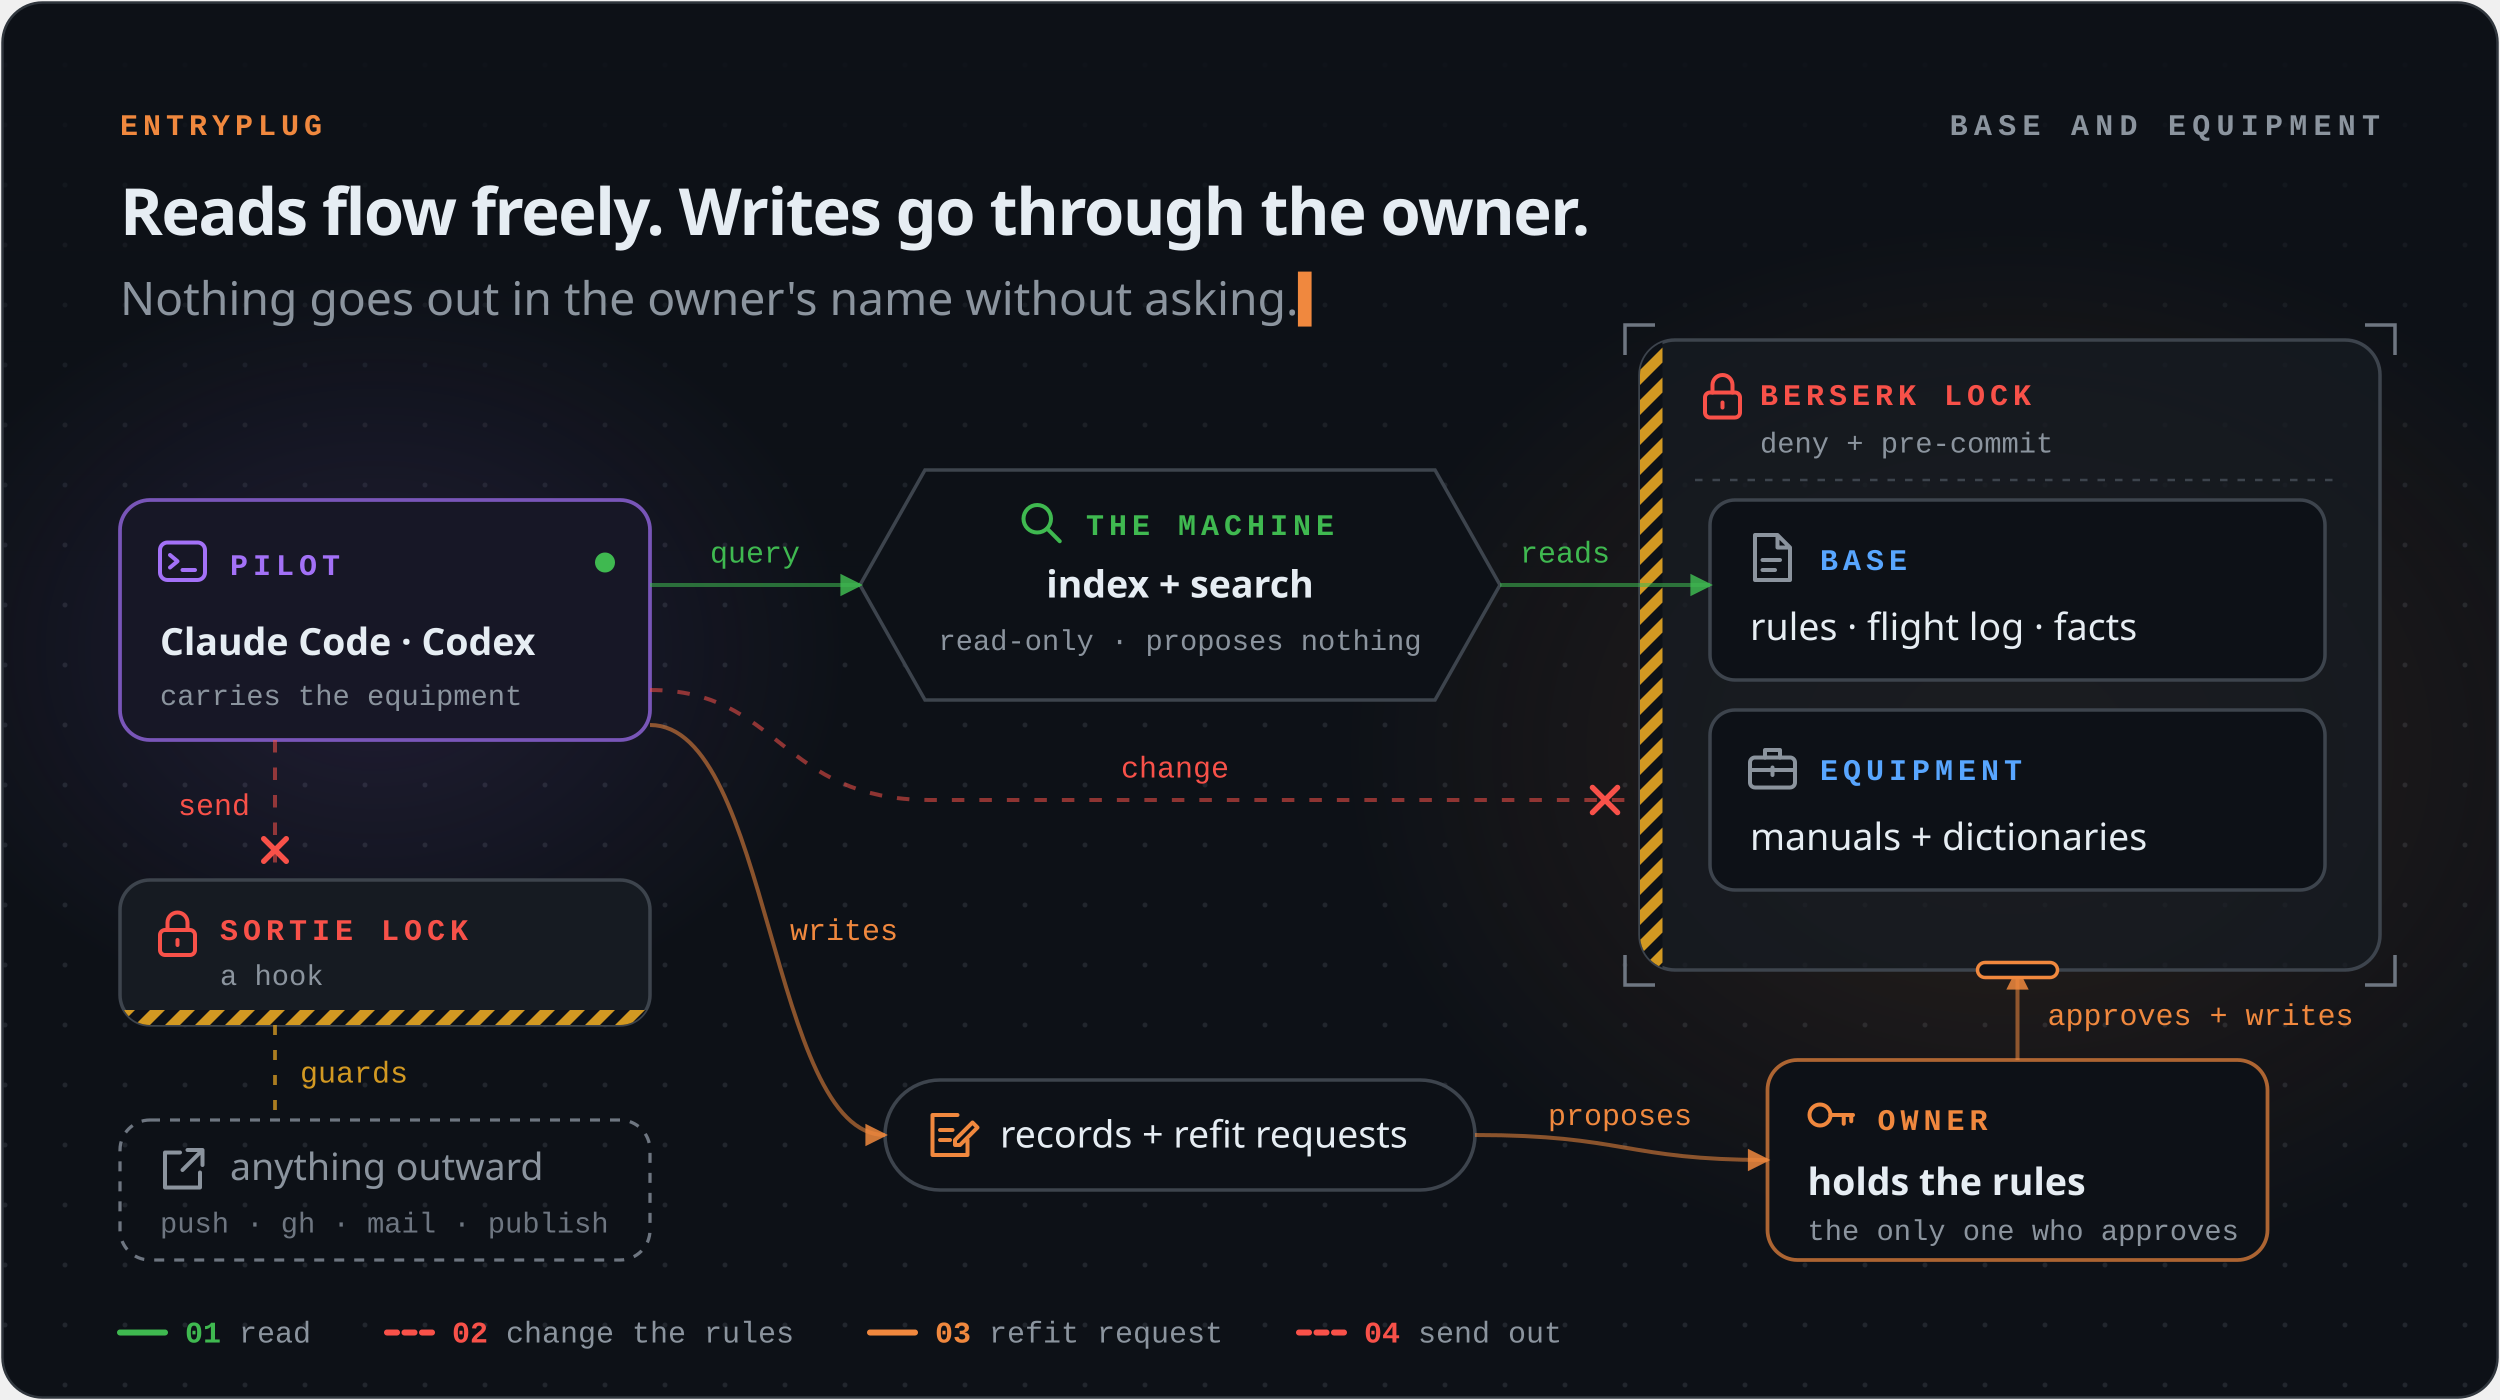
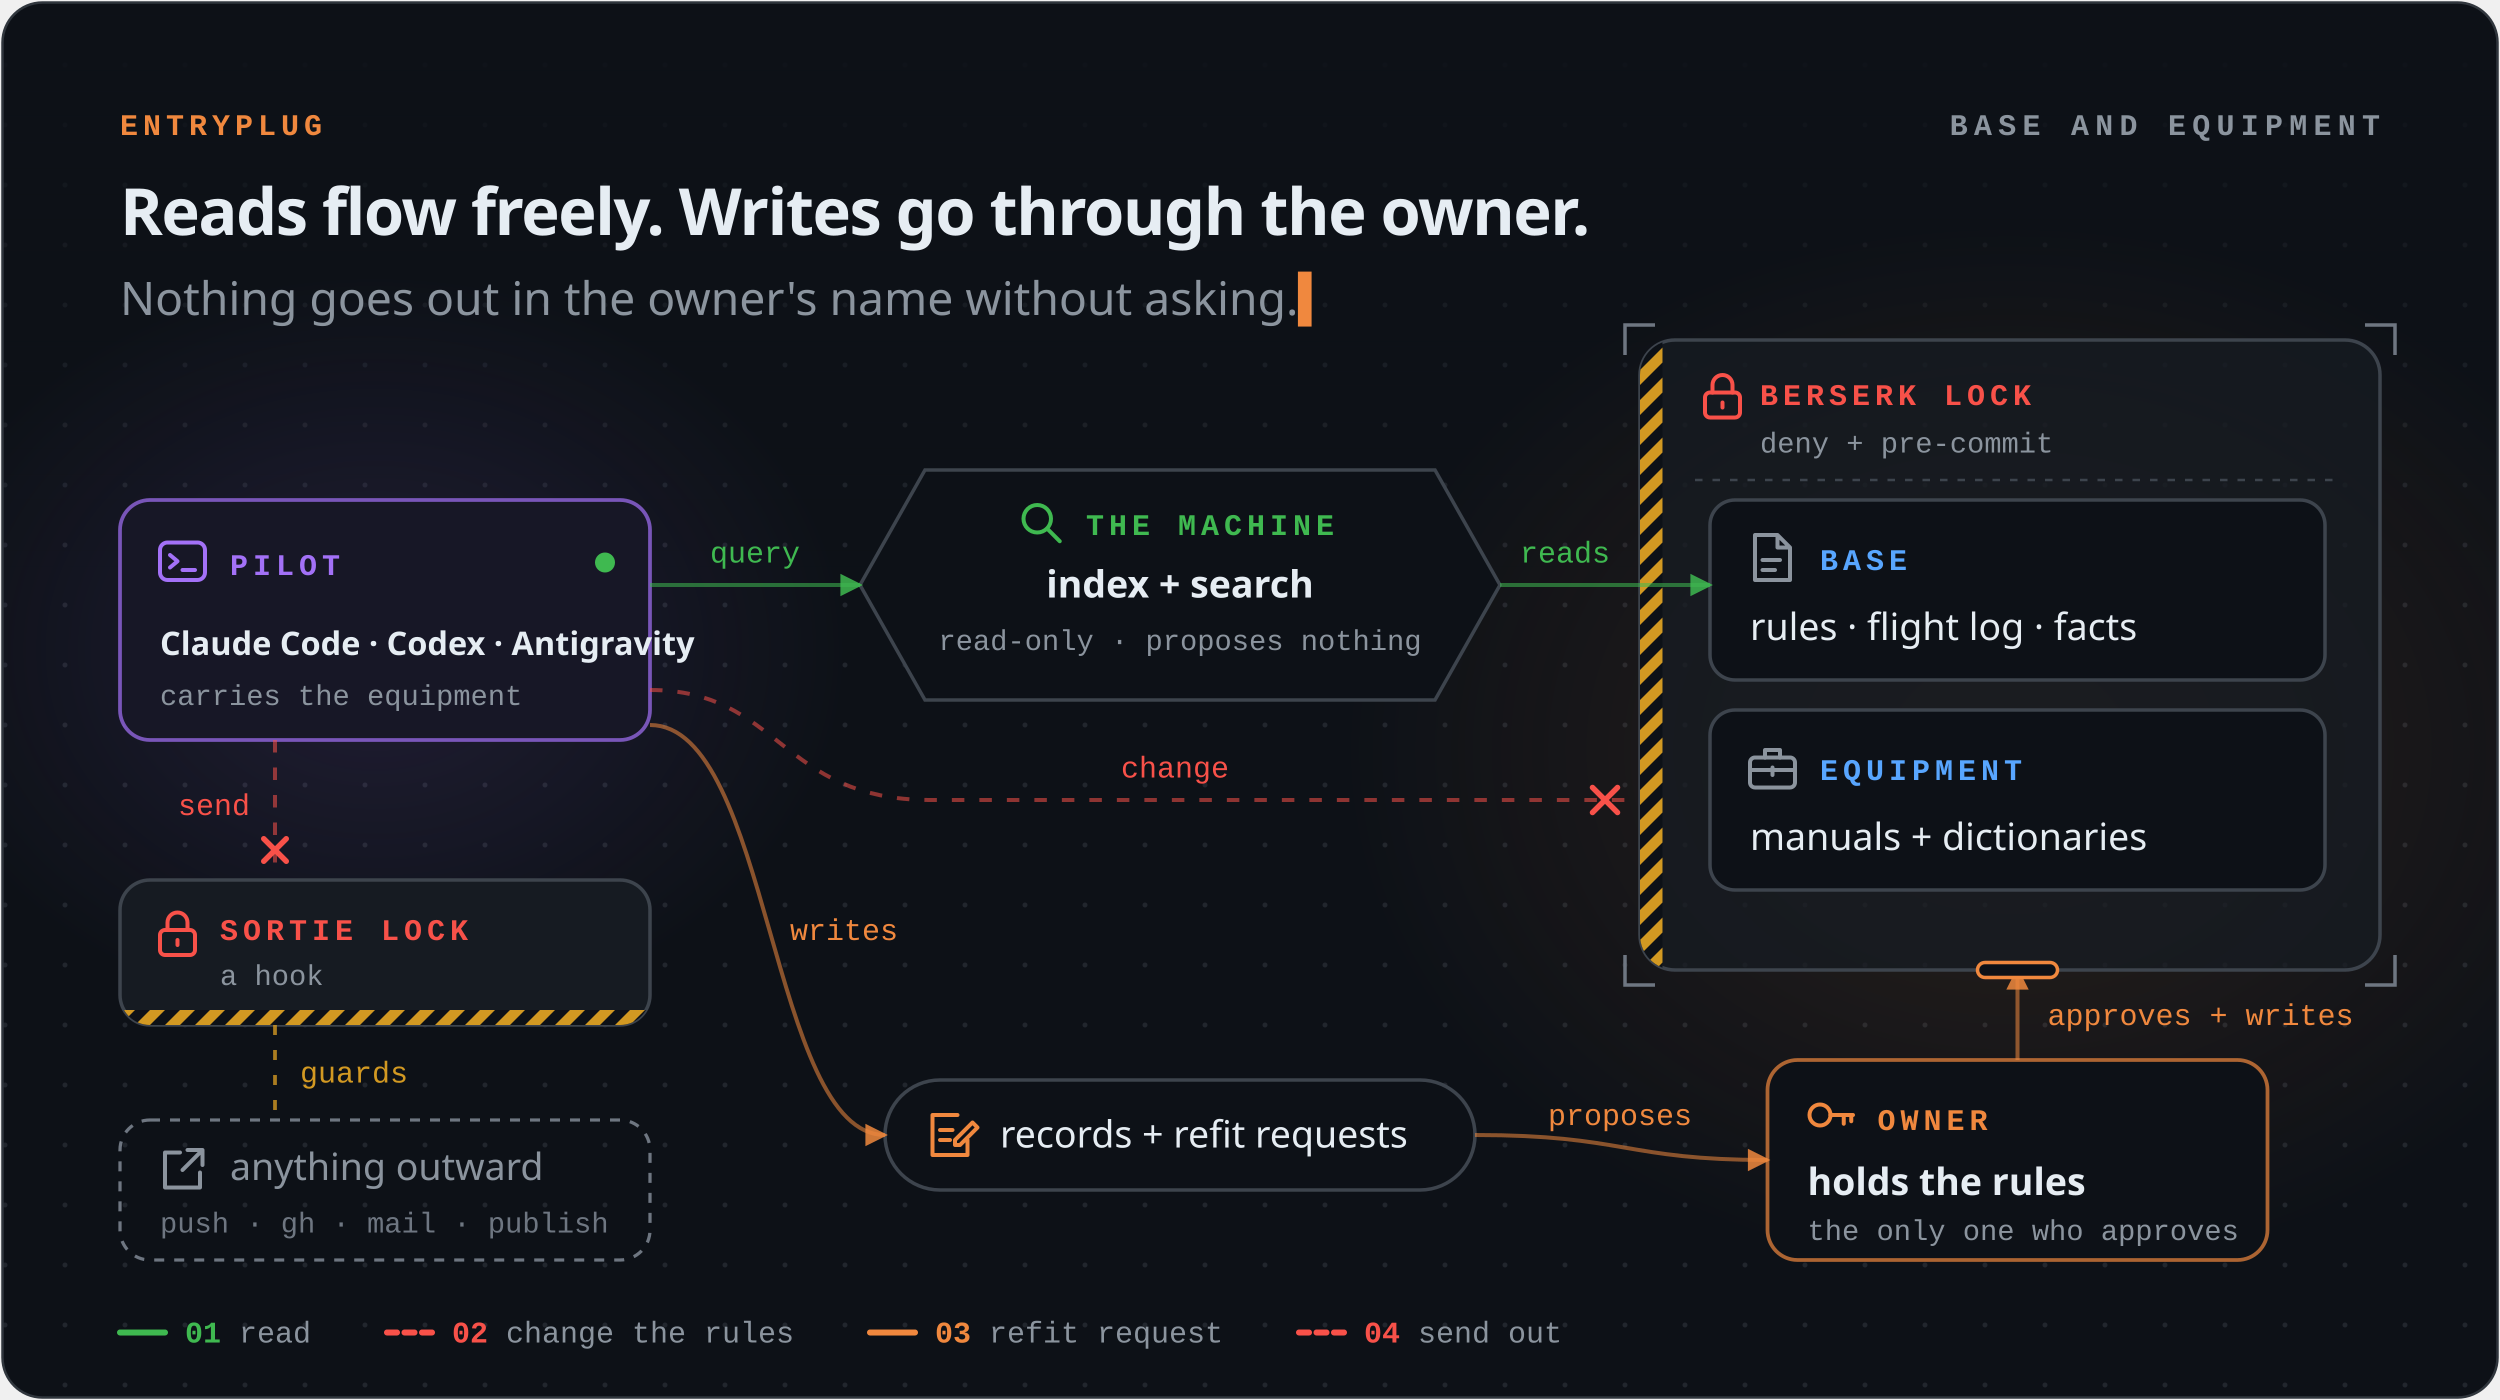
<svg xmlns="http://www.w3.org/2000/svg" width="1000" height="560" viewBox="0 0 1000 560" role="img" aria-labelledby="title desc">
  <style>
.title{font-family:-apple-system, BlinkMacSystemFont, 'Segoe UI', 'Noto Sans', Helvetica, Arial, sans-serif;font-size:26px;font-weight:700;letter-spacing:-0.6px}
.subt{font-family:-apple-system, BlinkMacSystemFont, 'Segoe UI', 'Noto Sans', Helvetica, Arial, sans-serif;font-size:18.5px}
.kick{font-family:ui-monospace, SFMono-Regular, 'SF Mono', Menlo, Consolas, 'Liberation Mono', monospace;font-size:12px;font-weight:700;letter-spacing:2px}
.hc{font-weight:600;letter-spacing:2.5px}
.node{font-family:-apple-system, BlinkMacSystemFont, 'Segoe UI', 'Noto Sans', Helvetica, Arial, sans-serif;font-size:15px}
.b{font-weight:600}
.small{font-family:ui-monospace, SFMono-Regular, 'SF Mono', Menlo, Consolas, 'Liberation Mono', monospace;font-size:11.5px}
.lbl{font-family:ui-monospace, SFMono-Regular, 'SF Mono', Menlo, Consolas, 'Liberation Mono', monospace;font-size:12px}
.legend{font-family:ui-monospace, SFMono-Regular, 'SF Mono', Menlo, Consolas, 'Liberation Mono', monospace;font-size:12px}
.ringed,.pop{transform-box:fill-box;transform-origin:center}
.cursor{animation:blink 1.1s steps(1) infinite}
.breathe{animation:breathe 2.4s ease-in-out infinite}
.ants{stroke-dasharray:4 6;animation:ants 1.2s linear infinite}
@keyframes blink{0%{opacity:1}50%{opacity:0}}
@keyframes breathe{0%,100%{opacity:.35}50%{opacity:1}}
@keyframes ants{to{stroke-dashoffset:-20}}
@keyframes hz12{to{transform:translateY(-12px)}}
@keyframes f1{0%,36.83%{opacity:0}37.92%{opacity:1.0}40.83%{opacity:1.0}46.67%,100%{opacity:0}}
@keyframes f2{0%,36.83%{opacity:0}37.50%{opacity:1.0}40.83%{opacity:1.0}46.67%,100%{opacity:0}}
@keyframes f3{0%,36.83%{opacity:0}37.92%{opacity:1.0}41.67%{opacity:1.0}47.50%,100%{opacity:0}}
@keyframes f4{0%,17.92%{opacity:0}20.42%{opacity:1.0}26.67%{opacity:1.0}31.67%,100%{opacity:0}}
@keyframes f5{0%,70.42%{opacity:0}72.92%{opacity:1.0}79.17%{opacity:1.0}84.17%,100%{opacity:0}}
@keyframes f6{0%,17.92%{opacity:0}20.42%{opacity:1.0}26.67%{opacity:1.0}31.67%,100%{opacity:0}}
@keyframes f7{0%,70.42%{opacity:0}72.92%{opacity:1.0}79.17%{opacity:1.0}84.17%,100%{opacity:0}}
@keyframes r8{0%,1.67%{opacity:0;transform:scale(1)}2.67%{opacity:.9;transform:scale(1)}13.33%{opacity:0;transform:scale(1.113,1.250)}100%{opacity:0}}
@keyframes r9{0%,29.17%{opacity:0;transform:scale(1)}30.17%{opacity:.9;transform:scale(1)}40.83%{opacity:0;transform:scale(1.113,1.250)}100%{opacity:0}}
@keyframes r10{0%,46.67%{opacity:0;transform:scale(1)}47.67%{opacity:.9;transform:scale(1)}58.33%{opacity:0;transform:scale(1.113,1.250)}100%{opacity:0}}
@keyframes r11{0%,80.00%{opacity:0;transform:scale(1)}81.00%{opacity:.9;transform:scale(1)}91.67%{opacity:0;transform:scale(1.113,1.250)}100%{opacity:0}}
@keyframes r12{0%,8.75%{opacity:0;transform:scale(1)}9.75%{opacity:.9;transform:scale(1)}20.42%{opacity:0;transform:scale(1.160,1.360)}100%{opacity:0}}
@keyframes f13{0%,8.75%{opacity:0}10.83%{opacity:1.0}25.00%{opacity:1.0}30.00%,100%{opacity:0}}
@keyframes f14{0%,52.92%{opacity:0}55.00%{opacity:1.0}76.67%{opacity:1.0}81.67%,100%{opacity:0}}
@keyframes r15{0%,52.92%{opacity:0;transform:scale(1)}53.92%{opacity:.9;transform:scale(1)}64.58%{opacity:0;transform:scale(1.102,1.545)}100%{opacity:0}}
@keyframes r16{0%,62.08%{opacity:0;transform:scale(1)}63.08%{opacity:.9;transform:scale(1)}73.75%{opacity:0;transform:scale(1.120,1.300)}100%{opacity:0}}
@keyframes f17{0%,62.08%{opacity:0}64.17%{opacity:1.0}77.50%{opacity:1.0}82.50%,100%{opacity:0}}
@keyframes f18{0%,85.83%{opacity:0}86.67%{opacity:1.0}90.00%{opacity:1.0}95.83%,100%{opacity:0}}
@keyframes f19{0%,69.17%{opacity:0}70.00%{opacity:1.0}75.00%{opacity:1.0}80.00%,100%{opacity:0}}
@keyframes p20{0%,2.92%{stroke-dashoffset:42.00;opacity:0}3.32%{opacity:1}9.17%{stroke-dashoffset:-100;opacity:1}9.67%,100%{stroke-dashoffset:-100;opacity:0}}
@keyframes p21{0%,12.08%{stroke-dashoffset:42.00;opacity:0}12.48%{opacity:1}18.33%{stroke-dashoffset:-100;opacity:1}18.83%,100%{stroke-dashoffset:-100;opacity:0}}
@keyframes p22{0%,30.00%{stroke-dashoffset:13.89;opacity:0}30.40%{opacity:1}37.08%{stroke-dashoffset:-100;opacity:1}37.58%,100%{stroke-dashoffset:-100;opacity:0}}
@keyframes p23{0%,47.50%{stroke-dashoffset:23.10;opacity:0}47.90%{opacity:1}53.33%{stroke-dashoffset:-100;opacity:1}53.83%,100%{stroke-dashoffset:-100;opacity:0}}
@keyframes p24{0%,56.25%{stroke-dashoffset:39.11;opacity:0}56.65%{opacity:1}62.50%{stroke-dashoffset:-100;opacity:1}63.00%,100%{stroke-dashoffset:-100;opacity:0}}
@keyframes p25{0%,65.42%{stroke-dashoffset:42.00;opacity:0}65.82%{opacity:1}69.58%{stroke-dashoffset:-100;opacity:1}70.08%,100%{stroke-dashoffset:-100;opacity:0}}
@keyframes p26{0%,80.83%{stroke-dashoffset:42.00;opacity:0}81.23%{opacity:1}86.00%{stroke-dashoffset:-100;opacity:1}86.50%,100%{stroke-dashoffset:-100;opacity:0}}
@keyframes b27{0%,37.08%{opacity:0;transform:scale(.6)}38.42%{opacity:1;transform:scale(1.1)}39.75%{opacity:1;transform:scale(1)}45.83%{opacity:1;transform:scale(1)}49.17%,100%{opacity:0;transform:scale(1)}}
@keyframes b28{0%,86.25%{opacity:0;transform:scale(.6)}87.58%{opacity:1;transform:scale(1.1)}88.92%{opacity:1;transform:scale(1)}94.17%{opacity:1;transform:scale(1)}97.50%,100%{opacity:0;transform:scale(1)}}
@keyframes f29{0%,1.67%{opacity:0}3.75%{opacity:1.0}26.67%{opacity:1.0}29.17%,100%{opacity:0}}
@keyframes f30{0%,29.17%{opacity:0}31.25%{opacity:1.0}44.17%{opacity:1.0}46.67%,100%{opacity:0}}
@keyframes f31{0%,46.67%{opacity:0}48.75%{opacity:1.0}77.50%{opacity:1.0}80.00%,100%{opacity:0}}
@keyframes f32{0%,80.00%{opacity:0}82.08%{opacity:1.0}95.83%{opacity:1.0}98.33%,100%{opacity:0}}
@media (prefers-reduced-motion:reduce){*{animation:none!important}}
</style>
  <defs>
    <pattern id="dots" width="24" height="24" patternUnits="userSpaceOnUse">
      <circle cx="2" cy="2" r="1" fill="#21262d" />
    </pattern>
    <linearGradient id="fade" x1="0" y1="0" x2="0" y2="1">
      <stop offset="0" stop-color="#0d1117" stop-opacity="1" />
      <stop offset=".42" stop-color="#0d1117" stop-opacity="0" />
    </linearGradient>
    <radialGradient id="halo-o" cx="50%" cy="50%" r="50%">
      <stop offset="0" stop-color="#f0883e" stop-opacity="0.13" />
      <stop offset="1" stop-color="#f0883e" stop-opacity="0" />
    </radialGradient>
    <radialGradient id="halo-p" cx="50%" cy="50%" r="50%">
      <stop offset="0" stop-color="#a371f7" stop-opacity="0.13" />
      <stop offset="1" stop-color="#a371f7" stop-opacity="0" />
    </radialGradient>
    <filter id="glow" filterUnits="userSpaceOnUse" x="0" y="0" width="1000" height="560">
      <feGaussianBlur stdDeviation="2.4" result="b" />
      <feMerge>
        <feMergeNode in="b" />
        <feMergeNode in="SourceGraphic" />
      </feMerge>
    </filter>
    <clipPath id="card">
      <rect x="1" y="1" width="998" height="558" rx="16" />
    </clipPath>
    <marker id="ar-3fb950" viewBox="0 0 10 10" refX="8" refY="5" markerWidth="7" markerHeight="7" orient="auto-start-reverse">
      <path d="M1,1 L9,5 L1,9 z" fill="#3fb950" fill-opacity="0.85" />
    </marker>
    <marker id="ar-f0883e" viewBox="0 0 10 10" refX="8" refY="5" markerWidth="7" markerHeight="7" orient="auto-start-reverse">
      <path d="M1,1 L9,5 L1,9 z" fill="#f0883e" fill-opacity="0.85" />
    </marker>
    <marker id="ar-f85149" viewBox="0 0 10 10" refX="8" refY="5" markerWidth="7" markerHeight="7" orient="auto-start-reverse">
      <path d="M1,1 L9,5 L1,9 z" fill="#f85149" fill-opacity="0.85" />
    </marker>
  </defs>
  <rect x="1" y="1" width="998" height="558" rx="16" fill="#0d1117" />
  <g clip-path="url(#card)">
    <rect width="1000" height="560" fill="url(#dots)" />
    <rect width="1000" height="560" fill="url(#fade)" />
    <ellipse cx="804" cy="300" rx="270" ry="210" fill="url(#halo-o)" />
    <ellipse cx="150" cy="260" rx="190" ry="150" fill="url(#halo-p)" />
  </g>
  <rect x="1" y="1" width="998" height="558" rx="16" fill="none" stroke="#30363d" />
  <text x="48" y="54" class="kick hk" fill="#f0883e">ENTRYPLUG</text>
  <text x="952" y="54" class="kick hc" fill="#8b949e" text-anchor="end">BASE AND EQUIPMENT</text>
  <text x="48" y="94" class="title" fill="#e6edf3">Reads flow freely. Writes go through the owner.</text>
  <text x="48" y="126" class="subt" fill="#8b949e">Nothing goes out in the owner's name without asking.<tspan class="cursor" fill="#f0883e"> ▍</tspan>
  </text>
  <clipPath id="vclip">
    <rect x="656" y="136" width="296" height="252" rx="14" />
  </clipPath>
  <rect x="656" y="136" width="296" height="252" rx="14" fill="#161b22" fill-opacity="0.75" stroke="#3d444d" stroke-width="1.4" />
  <g clip-path="url(#vclip)">
    <clipPath id="hzv">
      <rect x="656" y="136" width="9" height="252" />
    </clipPath>
    <g clip-path="url(#hzv)">
      <rect x="656" y="136" width="9" height="252" fill="#0d1117" />
      <g class="hz" style="animation:hz12 1.6s linear infinite">
        <path d="M370,134 L376,134 L108,402 L102,402 z M382,134 L388,134 L120,402 L114,402 z M394,134 L400,134 L132,402 L126,402 z M406,134 L412,134 L144,402 L138,402 z M418,134 L424,134 L156,402 L150,402 z M430,134 L436,134 L168,402 L162,402 z M442,134 L448,134 L180,402 L174,402 z M454,134 L460,134 L192,402 L186,402 z M466,134 L472,134 L204,402 L198,402 z M478,134 L484,134 L216,402 L210,402 z M490,134 L496,134 L228,402 L222,402 z M502,134 L508,134 L240,402 L234,402 z M514,134 L520,134 L252,402 L246,402 z M526,134 L532,134 L264,402 L258,402 z M538,134 L544,134 L276,402 L270,402 z M550,134 L556,134 L288,402 L282,402 z M562,134 L568,134 L300,402 L294,402 z M574,134 L580,134 L312,402 L306,402 z M586,134 L592,134 L324,402 L318,402 z M598,134 L604,134 L336,402 L330,402 z M610,134 L616,134 L348,402 L342,402 z M622,134 L628,134 L360,402 L354,402 z M634,134 L640,134 L372,402 L366,402 z M646,134 L652,134 L384,402 L378,402 z M658,134 L664,134 L396,402 L390,402 z M670,134 L676,134 L408,402 L402,402 z M682,134 L688,134 L420,402 L414,402 z M694,134 L700,134 L432,402 L426,402 z M706,134 L712,134 L444,402 L438,402 z M718,134 L724,134 L456,402 L450,402 z M730,134 L736,134 L468,402 L462,402 z M742,134 L748,134 L480,402 L474,402 z M754,134 L760,134 L492,402 L486,402 z M766,134 L772,134 L504,402 L498,402 z M778,134 L784,134 L516,402 L510,402 z M790,134 L796,134 L528,402 L522,402 z M802,134 L808,134 L540,402 L534,402 z M814,134 L820,134 L552,402 L546,402 z M826,134 L832,134 L564,402 L558,402 z M838,134 L844,134 L576,402 L570,402 z M850,134 L856,134 L588,402 L582,402 z M862,134 L868,134 L600,402 L594,402 z M874,134 L880,134 L612,402 L606,402 z M886,134 L892,134 L624,402 L618,402 z M898,134 L904,134 L636,402 L630,402 z M910,134 L916,134 L648,402 L642,402 z M922,134 L928,134 L660,402 L654,402 z" fill="#d29922" />
      </g>
    </g>
  </g>
  <rect x="656" y="136" width="296" height="252" rx="14" fill="none" stroke="#f85149" stroke-width="2.4" opacity="0" style="animation:f1 12s ease-in-out infinite both" />
  <g clip-path="url(#vclip)">
    <rect x="656" y="136" width="9" height="252" fill="#f85149" opacity="0" style="animation:f2 12s ease-in-out infinite both" />
  </g>
  <path d="M650,142 V130 H662" fill="none" stroke="#6e7681" stroke-width="1.4" />
  <path d="M958,142 V130 H946" fill="none" stroke="#6e7681" stroke-width="1.4" />
  <path d="M650,382 V394 H662" fill="none" stroke="#6e7681" stroke-width="1.4" />
  <path d="M958,382 V394 H946" fill="none" stroke="#6e7681" stroke-width="1.4" />
  <rect x="682" y="157" width="14" height="10" rx="2" fill="none" stroke="#f85149" stroke-width="1.6" stroke-linecap="round" stroke-linejoin="round" />
  <path d="M685,157 v-3 a4,4 0 0 1 8,0 v3 M689,161 v2" fill="none" stroke="#f85149" stroke-width="1.6" stroke-linecap="round" stroke-linejoin="round" />
  <text x="704" y="162" class="kick" fill="#f85149">BERSERK LOCK</text>
  <text x="704" y="181" class="small" fill="#8b949e">deny + pre-commit</text>
  <path d="M678,192 H934" stroke="#3d444d" stroke-dasharray="3 4" />
  <rect x="672" y="143" width="266" height="44" rx="8" fill="#f85149" fill-opacity="0.16" opacity="0" style="animation:f3 12s ease-in-out infinite both" />
  <rect x="684" y="200" width="246" height="72" rx="10" fill="#0d1117" stroke="#3d444d" stroke-width="1.4" />
  <rect x="684" y="200" width="246" height="72" rx="10" fill="#3fb950" fill-opacity="0.14" stroke="#3fb950" stroke-width="1.8" opacity="0" style="animation:f4 12s ease-in-out infinite both" />
  <rect x="684" y="200" width="246" height="72" rx="10" fill="#f0883e" fill-opacity="0.14" stroke="#f0883e" stroke-width="1.8" opacity="0" style="animation:f5 12s ease-in-out infinite both" />
  <path d="M702,214 h9 l5,5 v13 h-14 z M711,214 v5 h5 M705,224 h7 M705,228 h5" fill="none" stroke="#8b949e" stroke-width="1.6" stroke-linecap="round" stroke-linejoin="round" />
  <text x="728" y="228" class="kick" fill="#58a6ff">BASE</text>
  <text x="700" y="256" class="node" fill="#e6edf3">rules · flight log · facts</text>
  <rect x="684" y="284" width="246" height="72" rx="10" fill="#0d1117" stroke="#3d444d" stroke-width="1.4" />
  <rect x="684" y="284" width="246" height="72" rx="10" fill="#3fb950" fill-opacity="0.14" stroke="#3fb950" stroke-width="1.8" opacity="0" style="animation:f6 12s ease-in-out infinite both" />
  <rect x="684" y="284" width="246" height="72" rx="10" fill="#f0883e" fill-opacity="0.14" stroke="#f0883e" stroke-width="1.8" opacity="0" style="animation:f7 12s ease-in-out infinite both" />
  <rect x="700" y="303" width="18" height="12" rx="2" fill="none" stroke="#8b949e" stroke-width="1.6" stroke-linecap="round" stroke-linejoin="round" />
  <path d="M706,303 v-3 h6 v3 M700,308 h18 M709,307 v3" fill="none" stroke="#8b949e" stroke-width="1.6" stroke-linecap="round" stroke-linejoin="round" />
  <text x="728" y="312" class="kick" fill="#58a6ff">EQUIPMENT</text>
  <text x="700" y="340" class="node" fill="#e6edf3">manuals + dictionaries</text>
  <rect class="ringed" x="48" y="200" width="212" height="96" rx="12" fill="none" stroke="#a371f7" stroke-width="1.5" vector-effect="non-scaling-stroke" opacity="0" style="animation:r8 12s ease-out infinite both" />
  <rect class="ringed" x="48" y="200" width="212" height="96" rx="12" fill="none" stroke="#a371f7" stroke-width="1.5" vector-effect="non-scaling-stroke" opacity="0" style="animation:r9 12s ease-out infinite both" />
  <rect class="ringed" x="48" y="200" width="212" height="96" rx="12" fill="none" stroke="#a371f7" stroke-width="1.5" vector-effect="non-scaling-stroke" opacity="0" style="animation:r10 12s ease-out infinite both" />
  <rect class="ringed" x="48" y="200" width="212" height="96" rx="12" fill="none" stroke="#a371f7" stroke-width="1.5" vector-effect="non-scaling-stroke" opacity="0" style="animation:r11 12s ease-out infinite both" />
  <rect x="48" y="200" width="212" height="96" rx="12" fill="#0d1117" stroke="#a371f7" stroke-opacity="0.7" stroke-width="1.5" />
  <rect x="48" y="200" width="212" height="96" rx="12" fill="#a371f7" fill-opacity="0.07" />
  <rect x="64" y="217" width="18" height="15" rx="3" fill="none" stroke="#a371f7" stroke-width="1.6" stroke-linecap="round" stroke-linejoin="round" />
  <path d="M68,222 l3,2.5 l-3,2.5 M73,228 h5" fill="none" stroke="#a371f7" stroke-width="1.6" stroke-linecap="round" stroke-linejoin="round" />
  <text x="92" y="230" class="kick" fill="#a371f7">PILOT</text>
  <circle cx="242" cy="225" r="4" fill="#3fb950" class="breathe" />
-   <text x="64" y="262" class="node b" fill="#e6edf3">Claude Code · Codex</text>
+   <text x="64" y="262" class="node b" style="font-size:13px" textLength="182" lengthAdjust="spacingAndGlyphs" fill="#e6edf3">Claude Code · Codex · Antigravity</text>
  <text x="64" y="282" class="small" fill="#8b949e">carries the equipment</text>
  <polygon class="ringed" points="344,234 370,188 574,188 600,234 574,280 370,280" fill="none" stroke="#3fb950" stroke-width="1.5" opacity="0" style="animation:r12 12s ease-out infinite both" />
  <polygon points="344,234 370,188 574,188 600,234 574,280 370,280" fill="#0d1117" stroke="#3d444d" stroke-width="1.4" />
  <polygon points="344,234 370,188 574,188 600,234 574,280 370,280" fill="#3fb950" fill-opacity="0.14" stroke="#3fb950" stroke-width="1.8" opacity="0" style="animation:f13 12s ease-in-out infinite both" />
  <circle cx="414.9" cy="207.5" r="5.5" fill="none" stroke="#3fb950" stroke-width="1.6" stroke-linecap="round" stroke-linejoin="round" />
  <path d="M418.9,211.5 l5,5" fill="none" stroke="#3fb950" stroke-width="1.6" stroke-linecap="round" stroke-linejoin="round" />
  <text x="484" y="214" class="kick" fill="#3fb950" text-anchor="middle">THE MACHINE</text>
  <text x="472" y="239" class="node b" fill="#e6edf3" text-anchor="middle">index + search</text>
  <text x="472" y="260" class="small" fill="#8b949e" text-anchor="middle">read-only · proposes nothing</text>
  <rect x="354" y="432" width="236" height="44" rx="22.0" fill="#0d1117" stroke="#3d444d" stroke-width="1.4" />
  <rect x="354" y="432" width="236" height="44" rx="22.0" fill="#f0883e" fill-opacity="0.14" stroke="#f0883e" stroke-width="1.8" opacity="0" style="animation:f14 12s ease-in-out infinite both" />
  <rect class="ringed" x="354" y="432" width="236" height="44" rx="22.0" fill="none" stroke="#f0883e" stroke-width="1.5" vector-effect="non-scaling-stroke" opacity="0" style="animation:r15 12s ease-out infinite both" />
  <path d="M373,446 h10 M373,446 v16 h14 v-6 M376,452 h5 M376,456 h4 M382,456 l7,-7 l2,2 l-7,7 h-2 z" fill="none" stroke="#f0883e" stroke-width="1.6" stroke-linecap="round" stroke-linejoin="round" />
  <text x="400" y="459" class="node" fill="#e6edf3">records + refit requests</text>
  <rect class="ringed" x="707" y="424" width="200" height="80" rx="12" fill="none" stroke="#f0883e" stroke-width="1.5" vector-effect="non-scaling-stroke" opacity="0" style="animation:r16 12s ease-out infinite both" />
  <rect x="707" y="424" width="200" height="80" rx="12" fill="#0d1117" stroke="#f0883e" stroke-opacity="0.7" stroke-width="1.5" />
  <rect x="707" y="424" width="200" height="80" rx="12" fill="#f0883e" fill-opacity="0.14" stroke="#f0883e" stroke-width="1.8" opacity="0" style="animation:f17 12s ease-in-out infinite both" />
  <circle cx="728" cy="446" r="4.2" fill="none" stroke="#f0883e" stroke-width="1.6" stroke-linecap="round" stroke-linejoin="round" />
  <path d="M732.2,446 h9 M737.5,446 v3.5 M740.5,446 v2.5" fill="none" stroke="#f0883e" stroke-width="1.6" stroke-linecap="round" stroke-linejoin="round" />
  <text x="751" y="452" class="kick" fill="#f0883e">OWNER</text>
  <text x="723" y="478" class="node b" fill="#e6edf3">holds the rules</text>
  <text x="723" y="496" class="small" fill="#8b949e">the only one who approves</text>
  <clipPath id="sclip">
    <rect x="48" y="352" width="212" height="58" rx="12" />
  </clipPath>
  <rect x="48" y="352" width="212" height="58" rx="12" fill="#161b22" stroke="#3d444d" stroke-width="1.4" />
  <g clip-path="url(#sclip)">
    <clipPath id="hzs">
      <rect x="48" y="404" width="212" height="6" />
    </clipPath>
    <g clip-path="url(#hzs)">
      <rect x="48" y="404" width="212" height="6" fill="#0d1117" />
      <g class="hz" style="animation:hz12 1.6s linear infinite">
        <path d="M14,402 L20,402 L-2,424 L-8,424 z M26,402 L32,402 L10,424 L4,424 z M38,402 L44,402 L22,424 L16,424 z M50,402 L56,402 L34,424 L28,424 z M62,402 L68,402 L46,424 L40,424 z M74,402 L80,402 L58,424 L52,424 z M86,402 L92,402 L70,424 L64,424 z M98,402 L104,402 L82,424 L76,424 z M110,402 L116,402 L94,424 L88,424 z M122,402 L128,402 L106,424 L100,424 z M134,402 L140,402 L118,424 L112,424 z M146,402 L152,402 L130,424 L124,424 z M158,402 L164,402 L142,424 L136,424 z M170,402 L176,402 L154,424 L148,424 z M182,402 L188,402 L166,424 L160,424 z M194,402 L200,402 L178,424 L172,424 z M206,402 L212,402 L190,424 L184,424 z M218,402 L224,402 L202,424 L196,424 z M230,402 L236,402 L214,424 L208,424 z M242,402 L248,402 L226,424 L220,424 z M254,402 L260,402 L238,424 L232,424 z M266,402 L272,402 L250,424 L244,424 z M278,402 L284,402 L262,424 L256,424 z" fill="#d29922" />
      </g>
    </g>
  </g>
  <rect x="48" y="352" width="212" height="58" rx="12" fill="#f85149" fill-opacity="0.16" stroke="#f85149" stroke-width="2.2" opacity="0" style="animation:f18 12s ease-in-out infinite both" />
  <rect x="64" y="372" width="14" height="10" rx="2" fill="none" stroke="#f85149" stroke-width="1.6" stroke-linecap="round" stroke-linejoin="round" />
  <path d="M67,372 v-3 a4,4 0 0 1 8,0 v3 M71,376 v2" fill="none" stroke="#f85149" stroke-width="1.6" stroke-linecap="round" stroke-linejoin="round" />
  <text x="88" y="376" class="kick" fill="#f85149">SORTIE LOCK</text>
  <text x="88" y="394" class="small" fill="#8b949e">a hook</text>
  <rect x="48" y="448" width="212" height="56" rx="12" fill="none" stroke="#6e7681" stroke-width="1.3" stroke-dasharray="4 4" />
  <path d="M72,461 h-6 v14 h14 v-6 M75,460 h6 v6 M81,460 l-8,8" fill="none" stroke="#8b949e" stroke-width="1.6" stroke-linecap="round" stroke-linejoin="round" />
  <text x="92" y="472" class="node" fill="#8b949e">anything outward</text>
  <text x="64" y="493" class="small" fill="#6e7681">push · gh · mail · publish</text>
  <path d="M260,234 L344,234" fill="none" stroke="#3fb950" stroke-opacity="0.55" stroke-width="1.6" marker-end="url(#ar-3fb950)" />
  <path d="M600,234 L684,234" fill="none" stroke="#3fb950" stroke-opacity="0.55" stroke-width="1.6" marker-end="url(#ar-3fb950)" />
  <path d="M260,276 C312,276 312,320 372,320 L652,320" fill="none" stroke="#f85149" stroke-opacity="0.55" stroke-width="1.6" stroke-dasharray="5 6" />
  <path d="M637,315 L647,325 M647,315 L637,325" stroke="#f85149" stroke-width="2.2" stroke-linecap="round" />
  <path d="M260,290 C308,290 308,454 354,454" fill="none" stroke="#f0883e" stroke-opacity="0.55" stroke-width="1.6" marker-end="url(#ar-f0883e)" />
  <path d="M590,454 C650,454 650,464 707,464" fill="none" stroke="#f0883e" stroke-opacity="0.55" stroke-width="1.6" marker-end="url(#ar-f0883e)" />
  <path d="M807,424 L807,388" fill="none" stroke="#f0883e" stroke-opacity="0.55" stroke-width="1.6" marker-end="url(#ar-f0883e)" />
  <path d="M110,296 L110,348" fill="none" stroke="#f85149" stroke-opacity="0.55" stroke-width="1.6" stroke-dasharray="5 6" />
  <path d="M105.5,335.5 L114.5,344.5 M114.5,335.5 L105.5,344.5" stroke="#f85149" stroke-width="2.2" stroke-linecap="round" />
  <path class="ants" d="M110,410 L110,448" fill="none" stroke="#d29922" stroke-width="1.5" stroke-opacity="0.8" />
  <rect x="791.0" y="385" width="32" height="6" rx="3" fill="#0d1117" stroke="#f0883e" stroke-width="1.4" />
  <rect x="791.0" y="385" width="32" height="6" rx="3" fill="#f0883e" opacity="0" style="animation:f19 12s ease-in-out infinite both" />
  <text x="302" y="225" class="lbl" fill="#3fb950" text-anchor="middle">query</text>
  <text x="626" y="225" class="lbl" fill="#3fb950" text-anchor="middle">reads</text>
  <text x="470" y="311" class="lbl" fill="#f85149" text-anchor="middle">change</text>
  <text x="316" y="376" class="lbl" fill="#f0883e">writes</text>
  <text x="648" y="450" class="lbl" fill="#f0883e" text-anchor="middle">proposes</text>
  <text x="819" y="410" class="lbl" fill="#f0883e">approves + writes</text>
  <text x="100" y="326" class="lbl" fill="#f85149" text-anchor="end">send</text>
  <text x="120" y="433" class="lbl" fill="#d29922">guards</text>
  <path class="pulse" d="M260,234 L344,234" pathLength="100" fill="none" stroke="#3fb950" stroke-width="3.2" stroke-linecap="round" filter="url(#glow)" opacity="0" style="stroke-dasharray:42.00 200;stroke-dashoffset:42.00;animation:p20 12s linear infinite both" />
  <path class="pulse" d="M600,234 L684,234" pathLength="100" fill="none" stroke="#3fb950" stroke-width="3.2" stroke-linecap="round" filter="url(#glow)" opacity="0" style="stroke-dasharray:42.00 200;stroke-dashoffset:42.00;animation:p21 12s linear infinite both" />
  <path class="pulse" d="M260,276 C312,276 312,320 372,320 L652,320" pathLength="100" fill="none" stroke="#f85149" stroke-width="3.2" stroke-linecap="round" filter="url(#glow)" opacity="0" style="stroke-dasharray:13.89 200;stroke-dashoffset:13.89;animation:p22 12s linear infinite both" />
  <path class="pulse" d="M260,290 C308,290 308,454 354,454" pathLength="100" fill="none" stroke="#f0883e" stroke-width="3.2" stroke-linecap="round" filter="url(#glow)" opacity="0" style="stroke-dasharray:23.10 200;stroke-dashoffset:23.10;animation:p23 12s linear infinite both" />
  <path class="pulse" d="M590,454 C650,454 650,464 707,464" pathLength="100" fill="none" stroke="#f0883e" stroke-width="3.2" stroke-linecap="round" filter="url(#glow)" opacity="0" style="stroke-dasharray:39.11 200;stroke-dashoffset:39.11;animation:p24 12s linear infinite both" />
  <path class="pulse" d="M807,424 L807,388" pathLength="100" fill="none" stroke="#f0883e" stroke-width="3.2" stroke-linecap="round" filter="url(#glow)" opacity="0" style="stroke-dasharray:42.00 200;stroke-dashoffset:42.00;animation:p25 12s linear infinite both" />
  <path class="pulse" d="M110,296 L110,348" pathLength="100" fill="none" stroke="#f85149" stroke-width="3.2" stroke-linecap="round" filter="url(#glow)" opacity="0" style="stroke-dasharray:42.00 200;stroke-dashoffset:42.00;animation:p26 12s linear infinite both" />
  <g class="pop" opacity="0" style="animation:b27 12s ease-out infinite both">
    <rect x="564.6" y="280" width="78.7" height="24" rx="12" fill="#f85149" />
    <text x="604" y="296" class="lbl" fill="#ffffff" text-anchor="middle" font-weight="700" letter-spacing="1.2">BLOCKED</text>
  </g>
  <g class="pop" opacity="0" style="animation:b28 12s ease-out infinite both">
    <rect x="128.0" y="318" width="175.9" height="24" rx="12" fill="#f85149" />
    <text x="215.95" y="334" class="lbl" fill="#ffffff" text-anchor="middle" font-weight="700" letter-spacing="1.2">BLOCKED · ask first</text>
  </g>
  <rect x="40" y="521" width="94.8" height="24" rx="12" fill="#3fb950" fill-opacity="0.13" stroke="#3fb950" stroke-opacity="0.55" opacity="0" style="animation:f29 12s ease-in-out infinite both" />
  <path d="M48,533 h18" stroke="#3fb950" stroke-width="2.4" stroke-linecap="round" />
  <text x="74" y="537" class="legend" fill="#8b949e">
    <tspan fill="#3fb950" font-weight="700">01</tspan> read</text>
  <rect x="146.8" y="521" width="181.2" height="24" rx="12" fill="#f85149" fill-opacity="0.13" stroke="#f85149" stroke-opacity="0.55" opacity="0" style="animation:f30 12s ease-in-out infinite both" />
  <path d="M154.8,533 h18" stroke="#f85149" stroke-width="2.4" stroke-linecap="round" stroke-dasharray="4 3" />
  <text x="180.8" y="537" class="legend" fill="#8b949e">
    <tspan fill="#f85149" font-weight="700">02</tspan> change the rules</text>
  <rect x="340" y="521" width="159.6" height="24" rx="12" fill="#f0883e" fill-opacity="0.13" stroke="#f0883e" stroke-opacity="0.55" opacity="0" style="animation:f31 12s ease-in-out infinite both" />
  <path d="M348,533 h18" stroke="#f0883e" stroke-width="2.4" stroke-linecap="round" />
  <text x="374" y="537" class="legend" fill="#8b949e">
    <tspan fill="#f0883e" font-weight="700">03</tspan> refit request</text>
  <rect x="511.6" y="521" width="123.6" height="24" rx="12" fill="#f85149" fill-opacity="0.13" stroke="#f85149" stroke-opacity="0.55" opacity="0" style="animation:f32 12s ease-in-out infinite both" />
  <path d="M519.6,533 h18" stroke="#f85149" stroke-width="2.4" stroke-linecap="round" stroke-dasharray="4 3" />
  <text x="545.6" y="537" class="legend" fill="#8b949e">
    <tspan fill="#f85149" font-weight="700">04</tspan> send out</text>
</svg>
